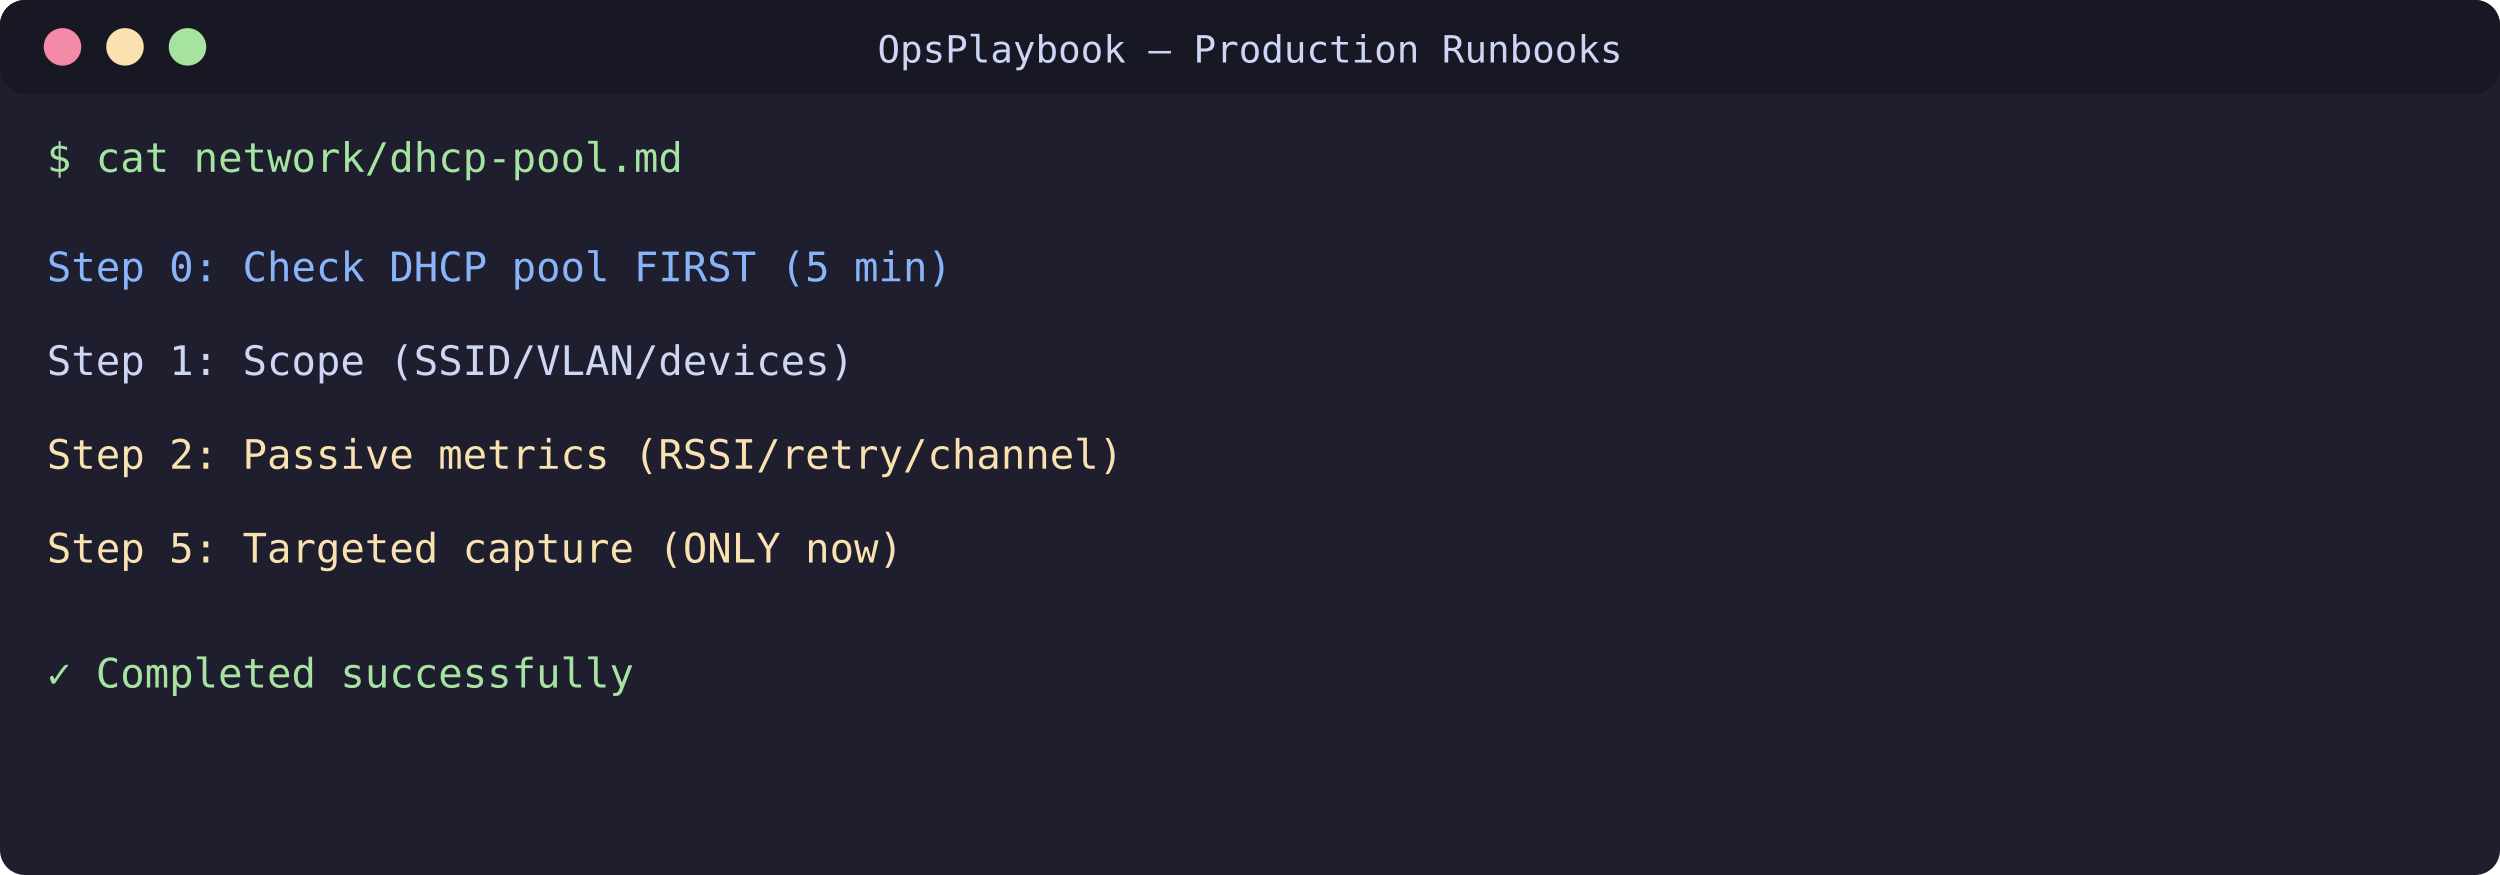
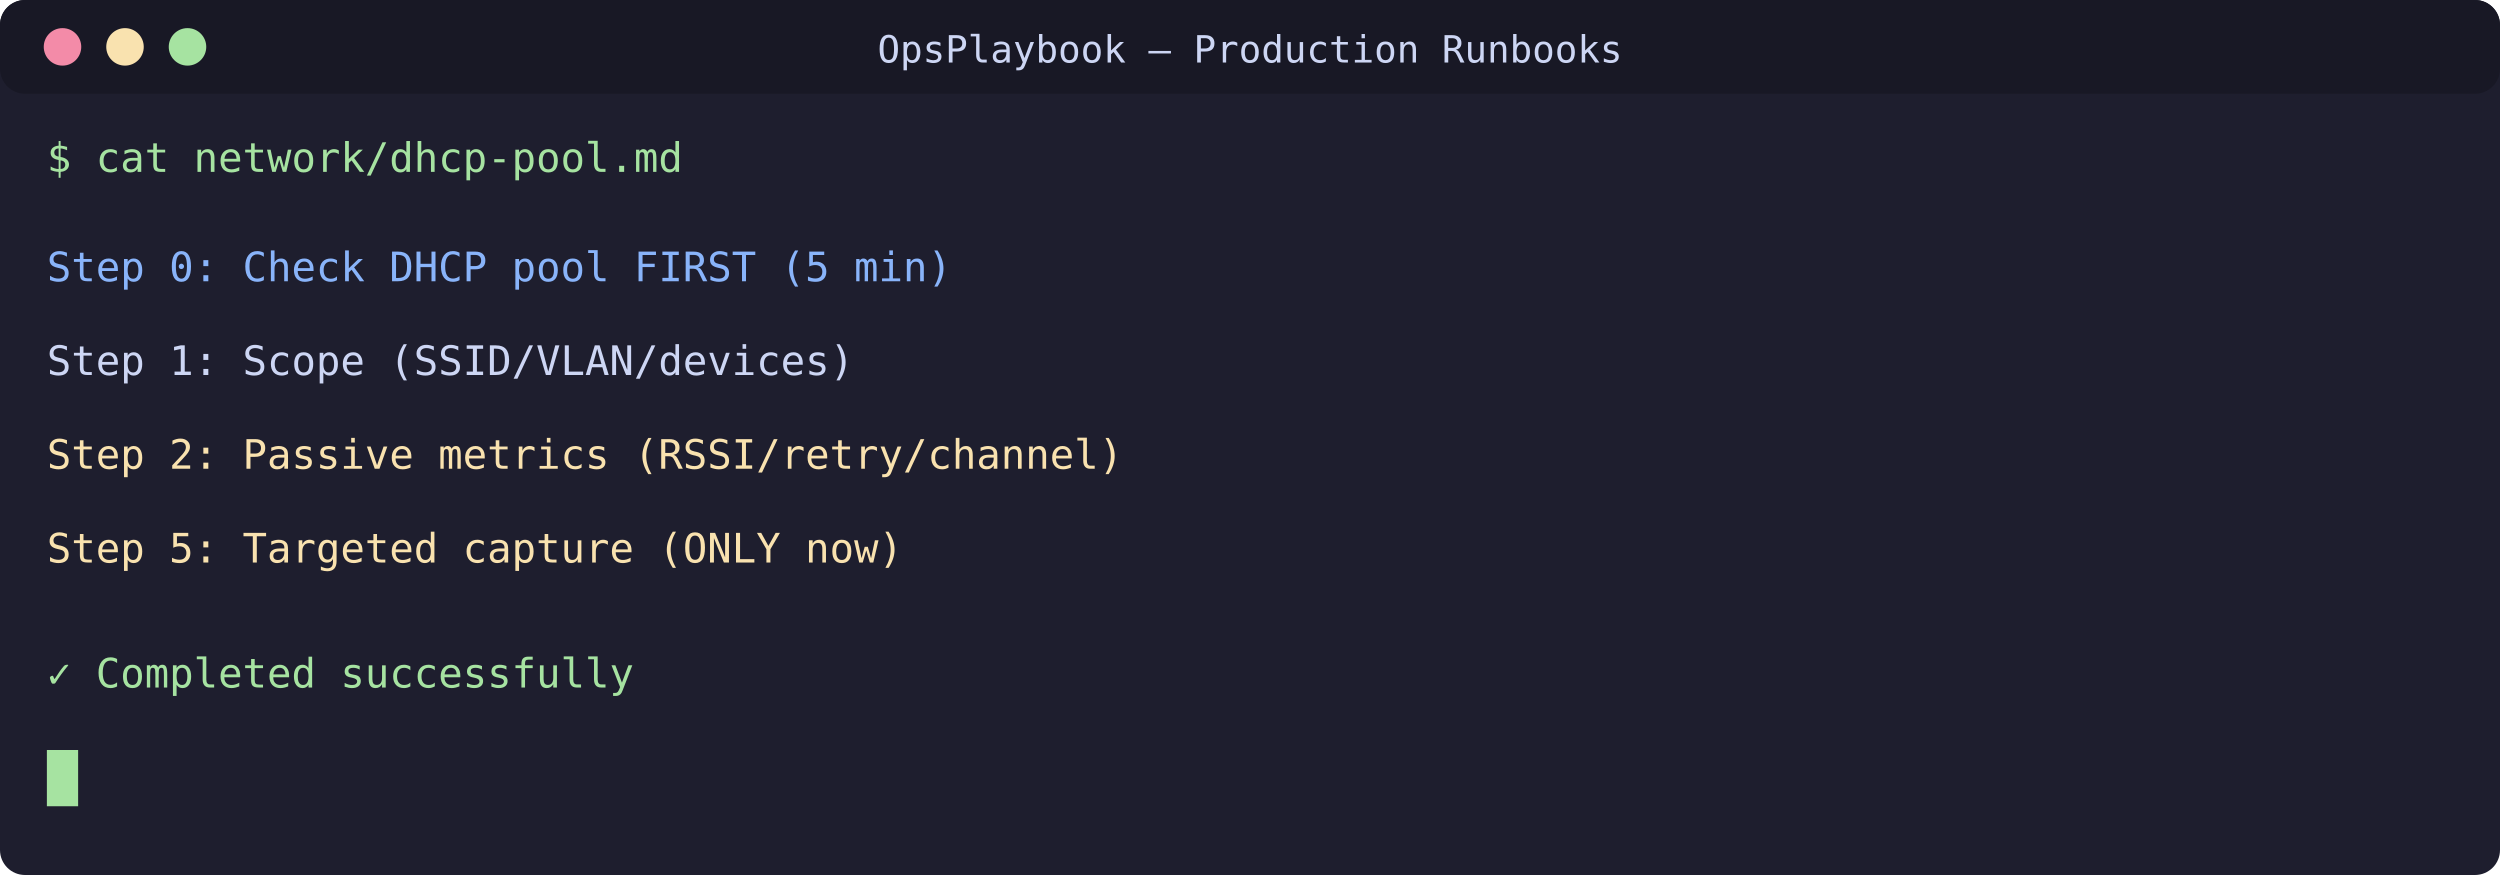
<svg xmlns="http://www.w3.org/2000/svg" width="800" height="280">
  <rect width="800" height="280" fill="#1e1e2e" rx="8" />
  <rect width="800" height="30" fill="#181825" rx="8">
    <animate attributeName="opacity" values="1;0.9;1" dur="4s" repeatCount="indefinite" />
  </rect>
  <circle cx="20" cy="15" r="6" fill="#f38ba8" />
  <circle cx="40" cy="15" r="6" fill="#f9e2af" />
  <circle cx="60" cy="15" r="6" fill="#a6e3a1" />
-   <text x="400" y="20" text-anchor="middle" fill="#cdd6f4" font-family="monospace" font-size="12">OpsPlaybook — Production Runbooks</text>
-   <text x="15" y="55" fill="#a6e3a1" font-family="monospace" font-size="13">$ cat network/dhcp-pool.md</text>
-   <text x="15" y="90" fill="#89b4fa" font-family="monospace" font-size="13">Step 0: Check DHCP pool FIRST (5 min)</text>
-   <text x="15" y="120" fill="#cdd6f4" font-family="monospace" font-size="13">Step 1: Scope (SSID/VLAN/devices)</text>
-   <text x="15" y="150" fill="#f9e2af" font-family="monospace" font-size="13">Step 2: Passive metrics (RSSI/retry/channel)</text>
-   <text x="15" y="180" fill="#f9e2af" font-family="monospace" font-size="13">Step 5: Targeted capture (ONLY now)</text>
-   <text x="15" y="220" fill="#a6e3a1" font-family="monospace" font-size="13">✓ Completed successfully</text>
-   <rect x="15" y="430" width="10" height="18" fill="#a6e3a1">
+   <text x="400" y="20" text-anchor="middle" fill="#cdd6f4" font-family="monospace" font-size="12">OpsPlaybook — Production Runbooks<animate attributeName="opacity" values="0;1" begin="0.2s" dur="0.4s" fill="freeze" />
+   </text>
+   <text x="15" y="55" fill="#a6e3a1" font-family="monospace" font-size="13">$ cat network/dhcp-pool.md<animate attributeName="opacity" values="0;1" begin="0.6s" dur="0.4s" fill="freeze" />
+   </text>
+   <text x="15" y="90" fill="#89b4fa" font-family="monospace" font-size="13">Step 0: Check DHCP pool FIRST (5 min)<animate attributeName="opacity" values="0;1" begin="1.2s" dur="0.4s" fill="freeze" />
+   </text>
+   <text x="15" y="120" fill="#cdd6f4" font-family="monospace" font-size="13">Step 1: Scope (SSID/VLAN/devices)<animate attributeName="opacity" values="0;1" begin="1.8s" dur="0.4s" fill="freeze" />
+   </text>
+   <text x="15" y="150" fill="#f9e2af" font-family="monospace" font-size="13">Step 2: Passive metrics (RSSI/retry/channel)<animate attributeName="opacity" values="0;1" begin="2.4s" dur="0.4s" fill="freeze" />
+   </text>
+   <text x="15" y="180" fill="#f9e2af" font-family="monospace" font-size="13">Step 5: Targeted capture (ONLY now)<animate attributeName="opacity" values="1;0.6;1" begin="3.0s" dur="1.6s" repeatCount="indefinite" />
+   </text>
+   <text x="15" y="220" fill="#a6e3a1" font-family="monospace" font-size="13">✓ Completed successfully<animate attributeName="opacity" values="0;1" begin="3.6s" dur="0.4s" fill="freeze" />
+   </text>
+   <rect x="15" y="240" width="10" height="18" fill="#a6e3a1">
    <animate attributeName="opacity" values="1;0;1" dur="1s" repeatCount="indefinite" />
  </rect>
</svg>
